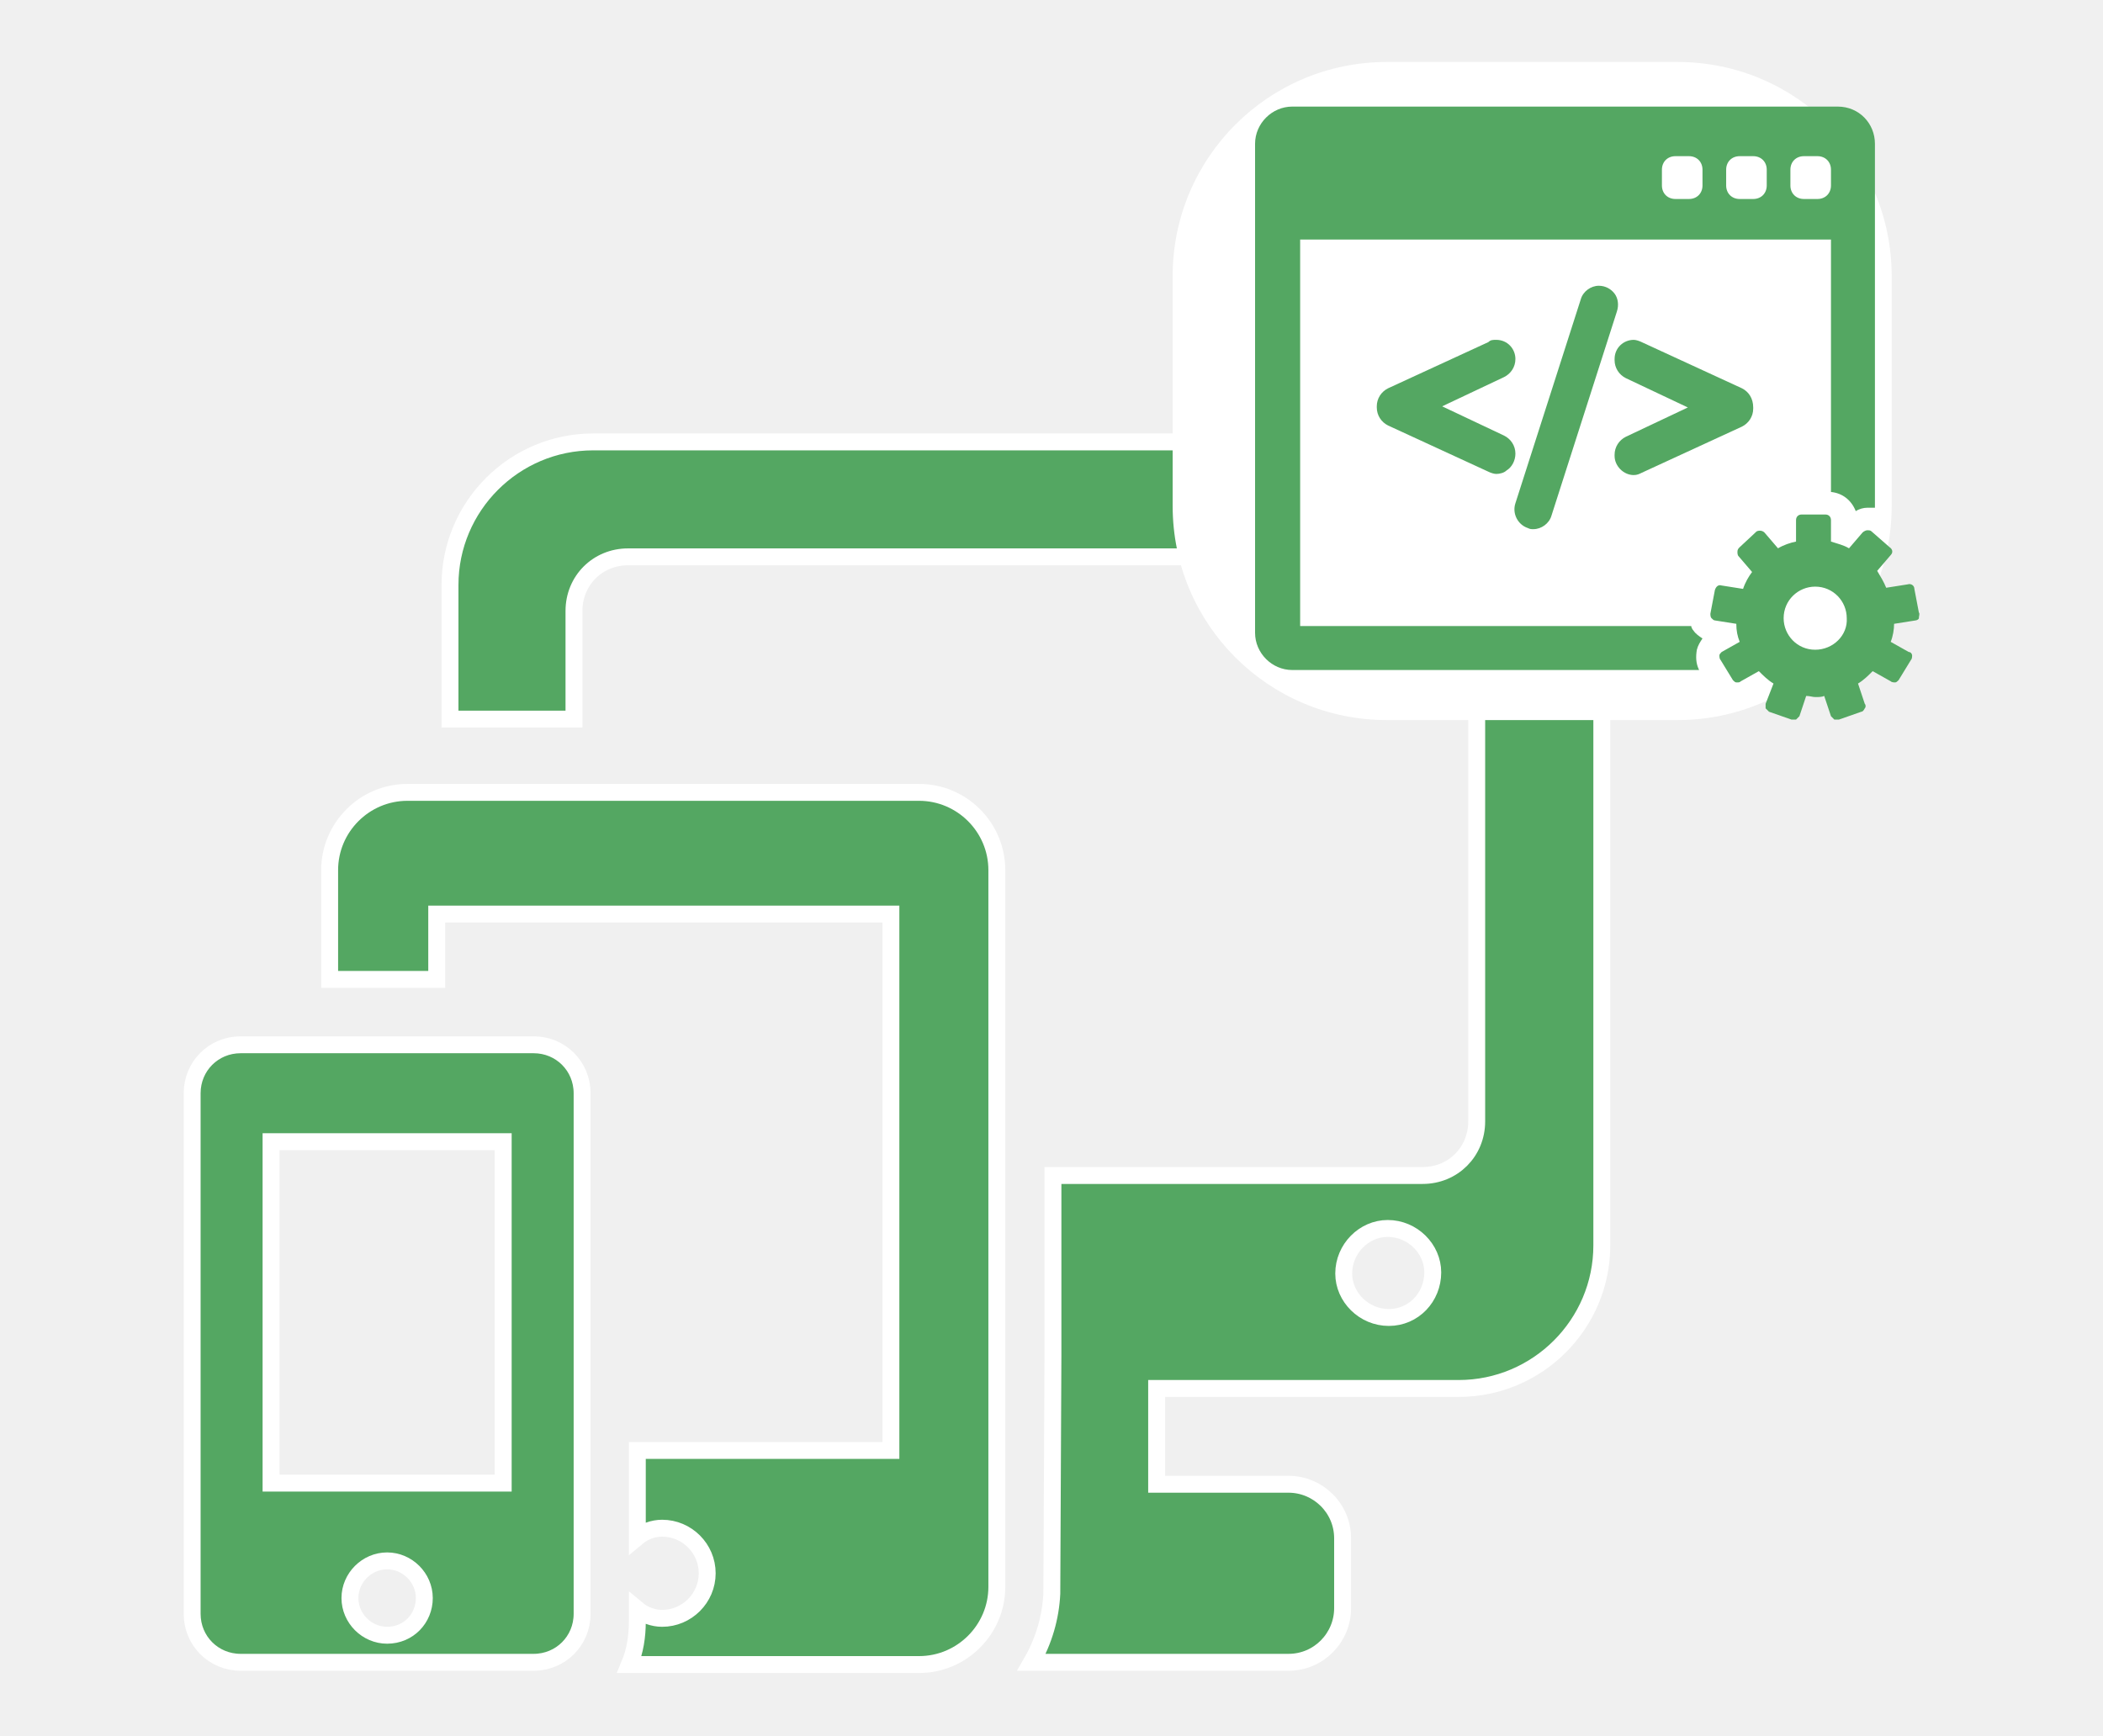
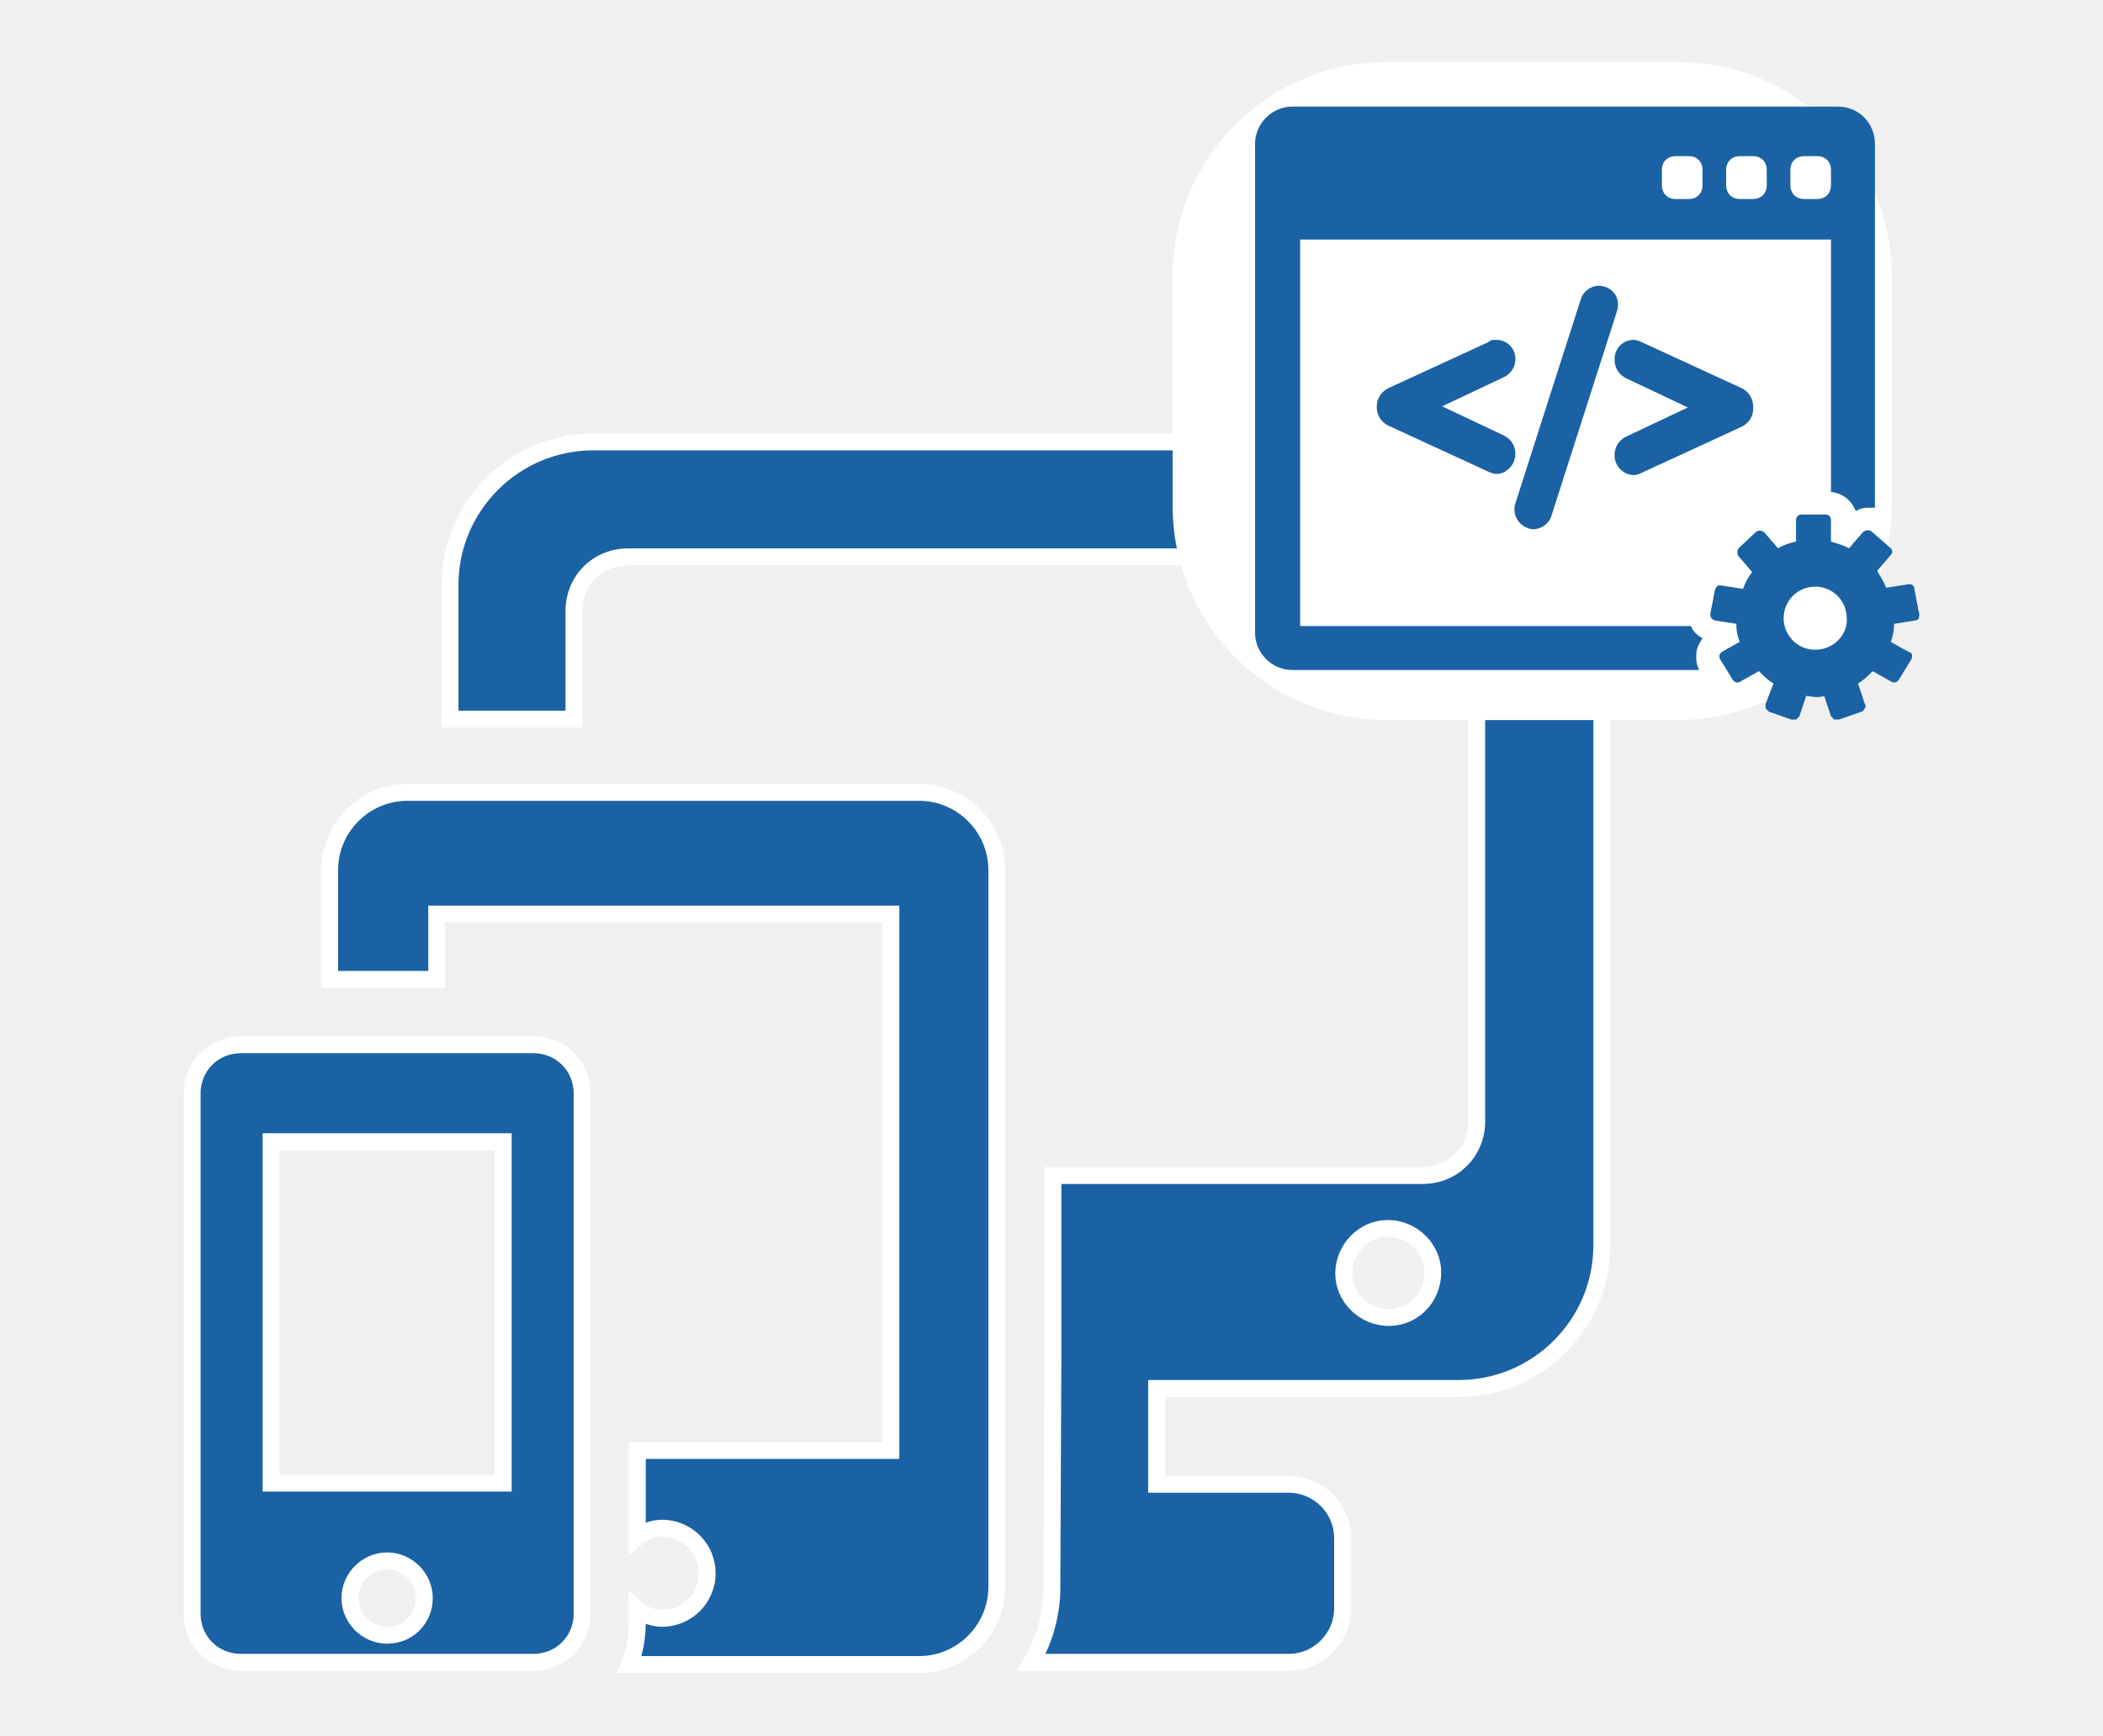
<svg xmlns="http://www.w3.org/2000/svg" version="1.1" id="レイヤー_1" x="0px" y="0px" viewBox="0 0 186.6 154" style="enable-background:new 0 0 186.6 154;" xml:space="preserve">
  <style type="text/css">
- 	.st0{fill:#54A762;stroke:#FFFFFF;stroke-width:1.5;}
+ 	.st0{fill:#1A62A3;stroke:#FFFFFF;stroke-width:1.5;}
	.st1{fill:#FFFFFF;}
- 	.st2{fill:#54A762;}
+ 	.st2{fill:#1A62A3;}
</style>
  <g id="グループ_1576" transform="translate(0.75 0)">
    <g id="グループ_1571" transform="translate(0 33.716)">
      <g id="グループ_1570" transform="translate(22.879)">
        <path id="パス_2199" class="st0" d="M105.8,5.5H29c-7,0-12.7,5.7-12.7,12.7v11.9h11v-9.6c0-2.7,2.1-4.8,4.8-4.8l0,0h70.5     c2.7,0,4.8,2.1,4.8,4.8l0,0v45.3c0,2.7-2.1,4.8-4.8,4.8l0,0H69.8v15.9c0,0-0.1,21-0.1,21.2c-0.1,2.1-0.7,4.2-1.8,6.1h22.8     c2.7,0,4.8-2.2,4.8-4.8v-6.2c0-2.7-2.2-4.8-4.8-4.8l0,0H79v-8.5h26.8c7,0,12.7-5.7,12.7-12.7V18.2     C118.5,11.2,112.8,5.5,105.8,5.5L105.8,5.5L105.8,5.5z M99.6,83.2c-2.2,0-4-1.8-4-3.9c0-2.2,1.8-4,3.9-4c2.2,0,4,1.8,4,3.9l0,0     C103.5,81.4,101.8,83.2,99.6,83.2z" />
      </g>
      <path id="パス_2200" class="st0" d="M80.8,36.6H35.4c-3.8,0-6.9,3.1-6.9,6.9v9.7H38v-5.8h40.3V95H55.8v7.7    c0.6-0.5,1.4-0.8,2.2-0.8c2.2,0,4,1.8,4,4s-1.8,4-4,4c-0.8,0-1.6-0.3-2.2-0.8v1.1c0,1.3-0.2,2.6-0.7,3.8h25.7    c3.8,0,6.9-3.1,6.9-6.9V43.5C87.7,39.7,84.6,36.6,80.8,36.6L80.8,36.6z" />
      <path id="パス_2201" class="st0" d="M46.6,59h-26c-2.4,0-4.3,1.9-4.3,4.3v46.2c0,2.4,1.9,4.3,4.3,4.3l0,0h26    c2.4,0,4.3-1.9,4.3-4.3l0,0V63.3C50.9,60.9,49,59,46.6,59L46.6,59L46.6,59z M33.6,111.4c-1.8,0-3.3-1.5-3.3-3.3s1.5-3.3,3.3-3.3    s3.3,1.5,3.3,3.3C36.9,109.9,35.5,111.4,33.6,111.4z M43.9,97.9H23.3V67.6h20.6V97.9z" />
    </g>
    <path id="長方形_2484" class="st1" d="M122.3,5.5h25.8c10.5,0,19,8.5,19,19v20.4c0,10.5-8.5,19-19,19h-25.8   c-10.5,0-19-8.5-19-19V24.5C103.3,14,111.8,5.5,122.3,5.5z" />
    <g id="グループ_1575" transform="translate(94.313 3.959)">
      <g id="グループ_1574">
        <path id="パス_2204" class="st2" d="M56,52.7c-0.3-0.2-0.6-0.4-0.8-0.7c-0.1-0.1-0.2-0.3-0.2-0.4H20.3V17.3h47.1v22.4     c1,0.1,1.8,0.7,2.2,1.7c0.3-0.2,0.7-0.3,1-0.3c0.2,0,0.5,0,0.7,0V8.8c0-1.8-1.4-3.3-3.3-3.3H19.6c-1.8,0-3.3,1.5-3.3,3.3v43.4     c0,1.8,1.5,3.3,3.3,3.3h36.1c-0.3-0.6-0.3-1.2-0.2-1.8C55.6,53.3,55.8,53,56,52.7L56,52.7z M63.8,11.1c0-0.7,0.5-1.2,1.2-1.2l0,0     h1.2c0.7,0,1.2,0.5,1.2,1.2v1.4c0,0.7-0.5,1.2-1.2,1.2H65c-0.7,0-1.2-0.5-1.2-1.2l0,0V11.1z M58.1,11.1c0-0.7,0.5-1.2,1.2-1.2     l0,0h1.2c0.7,0,1.2,0.5,1.2,1.2l0,0v1.4c0,0.7-0.5,1.2-1.2,1.2l0,0h-1.2c-0.7,0-1.2-0.5-1.2-1.2l0,0V11.1z M52.4,11.1     c0-0.7,0.5-1.2,1.2-1.2l0,0h1.2c0.7,0,1.2,0.5,1.2,1.2v1.4c0,0.7-0.5,1.2-1.2,1.2h-1.2c-0.7,0-1.2-0.5-1.2-1.2l0,0V11.1z" />
-         <path id="パス_2205" class="st2" d="M75.2,50.4l-0.4-2.1c0-0.3-0.3-0.5-0.6-0.4l0,0l-1.9,0.3c-0.2-0.5-0.5-1-0.8-1.5l1.2-1.4     c0.2-0.2,0.2-0.5-0.1-0.7L71,43.2c-0.1-0.1-0.2-0.1-0.4-0.1c-0.1,0-0.3,0.1-0.4,0.2L69,44.7c-0.5-0.3-1-0.4-1.6-0.6v-1.9     c0-0.3-0.2-0.5-0.5-0.5h-2.1c-0.3,0-0.5,0.2-0.5,0.5v1.9c-0.5,0.1-1.1,0.3-1.6,0.6l-1.2-1.4c-0.2-0.2-0.5-0.2-0.7-0.1l0,0     l-1.5,1.4c-0.1,0.1-0.2,0.2-0.2,0.4c0,0.1,0,0.3,0.1,0.4l1.2,1.4c-0.3,0.4-0.6,0.9-0.8,1.5L57.7,48c-0.3-0.1-0.5,0.1-0.6,0.4l0,0     l-0.4,2.1c0,0.1,0,0.3,0.1,0.4c0.1,0.1,0.2,0.2,0.3,0.2l1.9,0.3c0,0.6,0.1,1.1,0.3,1.6l-1.6,0.9c-0.1,0.1-0.2,0.2-0.2,0.3     s0,0.3,0.1,0.4l1.1,1.8c0.1,0.1,0.2,0.2,0.3,0.2h0.1c0.1,0,0.2,0,0.3-0.1l1.6-0.9c0.4,0.4,0.8,0.8,1.3,1.1l-0.7,1.8     c0,0.1,0,0.3,0,0.4c0.1,0.1,0.2,0.2,0.3,0.3l2,0.7c0.1,0,0.1,0,0.2,0c0.1,0,0.2,0,0.2,0c0.1-0.1,0.2-0.2,0.3-0.3l0.6-1.8     c0.3,0,0.6,0.1,0.8,0.1c0.3,0,0.6,0,0.8-0.1l0.6,1.8c0.1,0.1,0.2,0.2,0.3,0.3c0.1,0,0.1,0,0.2,0s0.1,0,0.2,0l2-0.7     c0.1,0,0.2-0.1,0.3-0.3c0.1-0.1,0.1-0.3,0-0.4l-0.6-1.8c0.5-0.3,0.9-0.7,1.3-1.1l1.6,0.9c0.1,0.1,0.3,0.1,0.4,0.1     c0.1,0,0.2-0.1,0.3-0.2l1.1-1.8c0.1-0.1,0.1-0.3,0.1-0.4c0-0.1-0.1-0.3-0.3-0.3L72.7,53c0.2-0.5,0.3-1.1,0.3-1.6l1.9-0.3     c0.1,0,0.3-0.1,0.3-0.2C75.2,50.7,75.3,50.5,75.2,50.4L75.2,50.4z M66,53.7c-1.6,0-2.8-1.3-2.8-2.8c0-1.6,1.3-2.8,2.8-2.8     c1.6,0,2.8,1.3,2.8,2.8C68.9,52.4,67.6,53.7,66,53.7L66,53.7z" />
+         <path id="パス_2205" class="st2" d="M75.2,50.4l-0.4-2.1c0-0.3-0.3-0.5-0.6-0.4l0,0l-1.9,0.3c-0.2-0.5-0.5-1-0.8-1.5l1.2-1.4     c0.2-0.2,0.2-0.5-0.1-0.7L71,43.2c-0.1-0.1-0.2-0.1-0.4-0.1c-0.1,0-0.3,0.1-0.4,0.2L69,44.7c-0.5-0.3-1-0.4-1.6-0.6v-1.9     c0-0.3-0.2-0.5-0.5-0.5h-2.1c-0.3,0-0.5,0.2-0.5,0.5v1.9c-0.5,0.1-1.1,0.3-1.6,0.6l-1.2-1.4c-0.2-0.2-0.5-0.2-0.7-0.1l0,0     l-1.5,1.4c-0.1,0.1-0.2,0.2-0.2,0.4c0,0.1,0,0.3,0.1,0.4l1.2,1.4c-0.3,0.4-0.6,0.9-0.8,1.5L57.7,48c-0.3-0.1-0.5,0.1-0.6,0.4l0,0     l-0.4,2.1c0,0.1,0,0.3,0.1,0.4c0.1,0.1,0.2,0.2,0.3,0.2l1.9,0.3c0,0.6,0.1,1.1,0.3,1.6l-1.6,0.9c-0.1,0.1-0.2,0.2-0.2,0.3     s0,0.3,0.1,0.4l1.1,1.8c0.1,0.1,0.2,0.2,0.3,0.2h0.1c0.1,0,0.2,0,0.3-0.1l1.6-0.9c0.4,0.4,0.8,0.8,1.3,1.1l-0.7,1.8     c0,0.1,0,0.3,0,0.4c0.1,0.1,0.2,0.2,0.3,0.3l2,0.7c0.1,0,0.1,0,0.2,0c0.1,0,0.2,0,0.2,0c0.1-0.1,0.2-0.2,0.3-0.3l0.6-1.8     c0.3,0,0.6,0.1,0.8,0.1c0.3,0,0.6,0,0.8-0.1l0.6,1.8c0.1,0.1,0.2,0.2,0.3,0.3c0.1,0,0.1,0,0.2,0s0.1,0,0.2,0l2-0.7     c0.1,0,0.2-0.1,0.3-0.3c0.1-0.1,0.1-0.3,0-0.4l-0.6-1.8c0.5-0.3,0.9-0.7,1.3-1.1l1.6,0.9c0.1,0.1,0.3,0.1,0.4,0.1     s0.2-0.1,0.3-0.2l1.1-1.8c0.1-0.1,0.1-0.3,0.1-0.4c0-0.1-0.1-0.3-0.3-0.3L72.7,53c0.2-0.5,0.3-1.1,0.3-1.6l1.9-0.3     c0.1,0,0.3-0.1,0.3-0.2C75.2,50.7,75.3,50.5,75.2,50.4L75.2,50.4z M66,53.7c-1.6,0-2.8-1.3-2.8-2.8c0-1.6,1.3-2.8,2.8-2.8     c1.6,0,2.8,1.3,2.8,2.8C68.9,52.4,67.6,53.7,66,53.7L66,53.7z" />
      </g>
      <path id="パス_2206" class="st2" d="M39.4,36.3c0-0.7-0.4-1.3-1-1.6l-5.5-2.6l5.5-2.6c0.6-0.3,1-0.9,1-1.6l0,0    c0-0.9-0.7-1.7-1.7-1.7l0,0c-0.3,0-0.5,0-0.7,0.2l-8.9,4.1c-0.6,0.3-1,0.9-1,1.6v0.1c0,0.7,0.4,1.3,1,1.6l8.9,4.1    c0.2,0.1,0.5,0.2,0.7,0.2c0.3,0,0.7-0.1,0.9-0.3C39.1,37.5,39.4,36.9,39.4,36.3L39.4,36.3z" />
      <path id="パス_2207" class="st2" d="M48.2,22.1c-0.3-0.4-0.8-0.7-1.4-0.7l0,0c-0.7,0-1.4,0.5-1.6,1.2l-5.8,18.1    c-0.3,0.9,0.2,1.9,1.1,2.2C40.7,43,40.8,43,41,43l0,0c0.7,0,1.4-0.5,1.6-1.2l5.8-18.1C48.6,23.1,48.5,22.5,48.2,22.1L48.2,22.1z" />
      <path id="パス_2208" class="st2" d="M59.5,30.5l-8.9-4.1c-0.2-0.1-0.5-0.2-0.7-0.2c-0.9,0-1.7,0.7-1.7,1.7c0,0,0,0,0,0.1l0,0    c0,0.7,0.4,1.3,1,1.6l5.5,2.6l-5.5,2.6c-0.6,0.3-1,0.9-1,1.6v0.1c0,0.9,0.8,1.7,1.7,1.7l0,0c0.3,0,0.5-0.1,0.7-0.2l8.9-4.1    c0.6-0.3,1-0.9,1-1.6v-0.1C60.5,31.4,60.1,30.8,59.5,30.5L59.5,30.5z" />
    </g>
  </g>
</svg>
